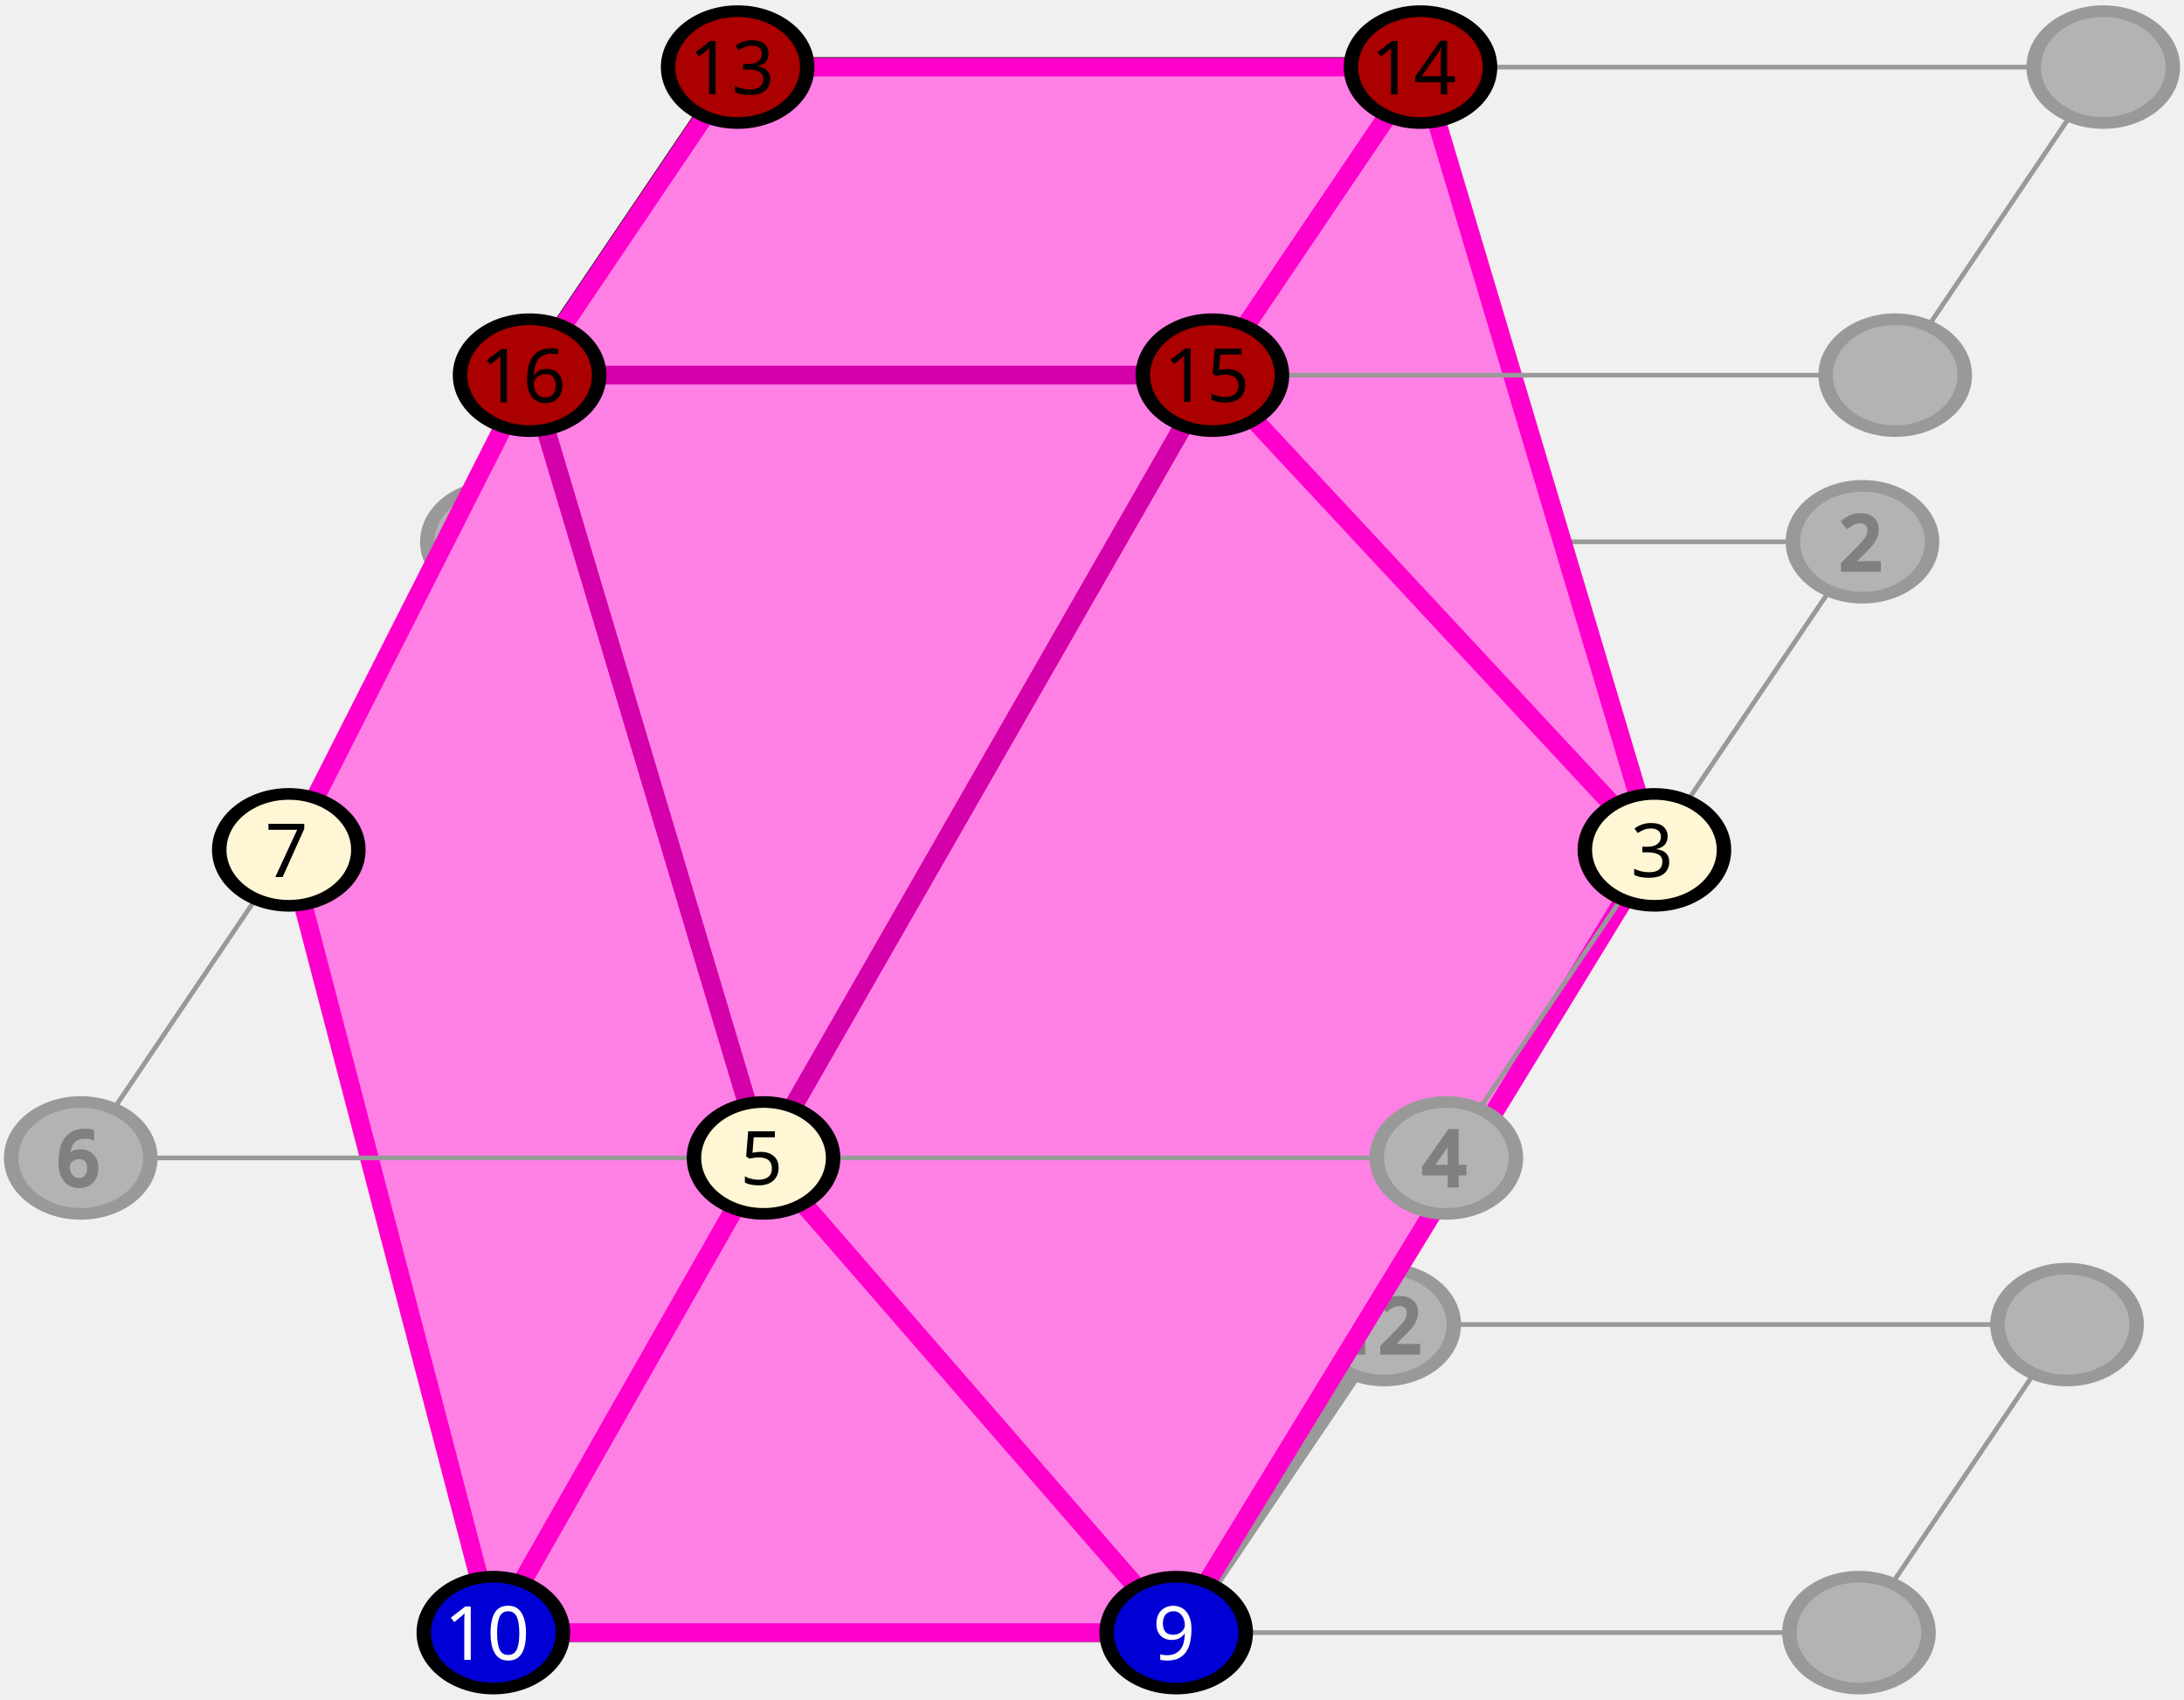
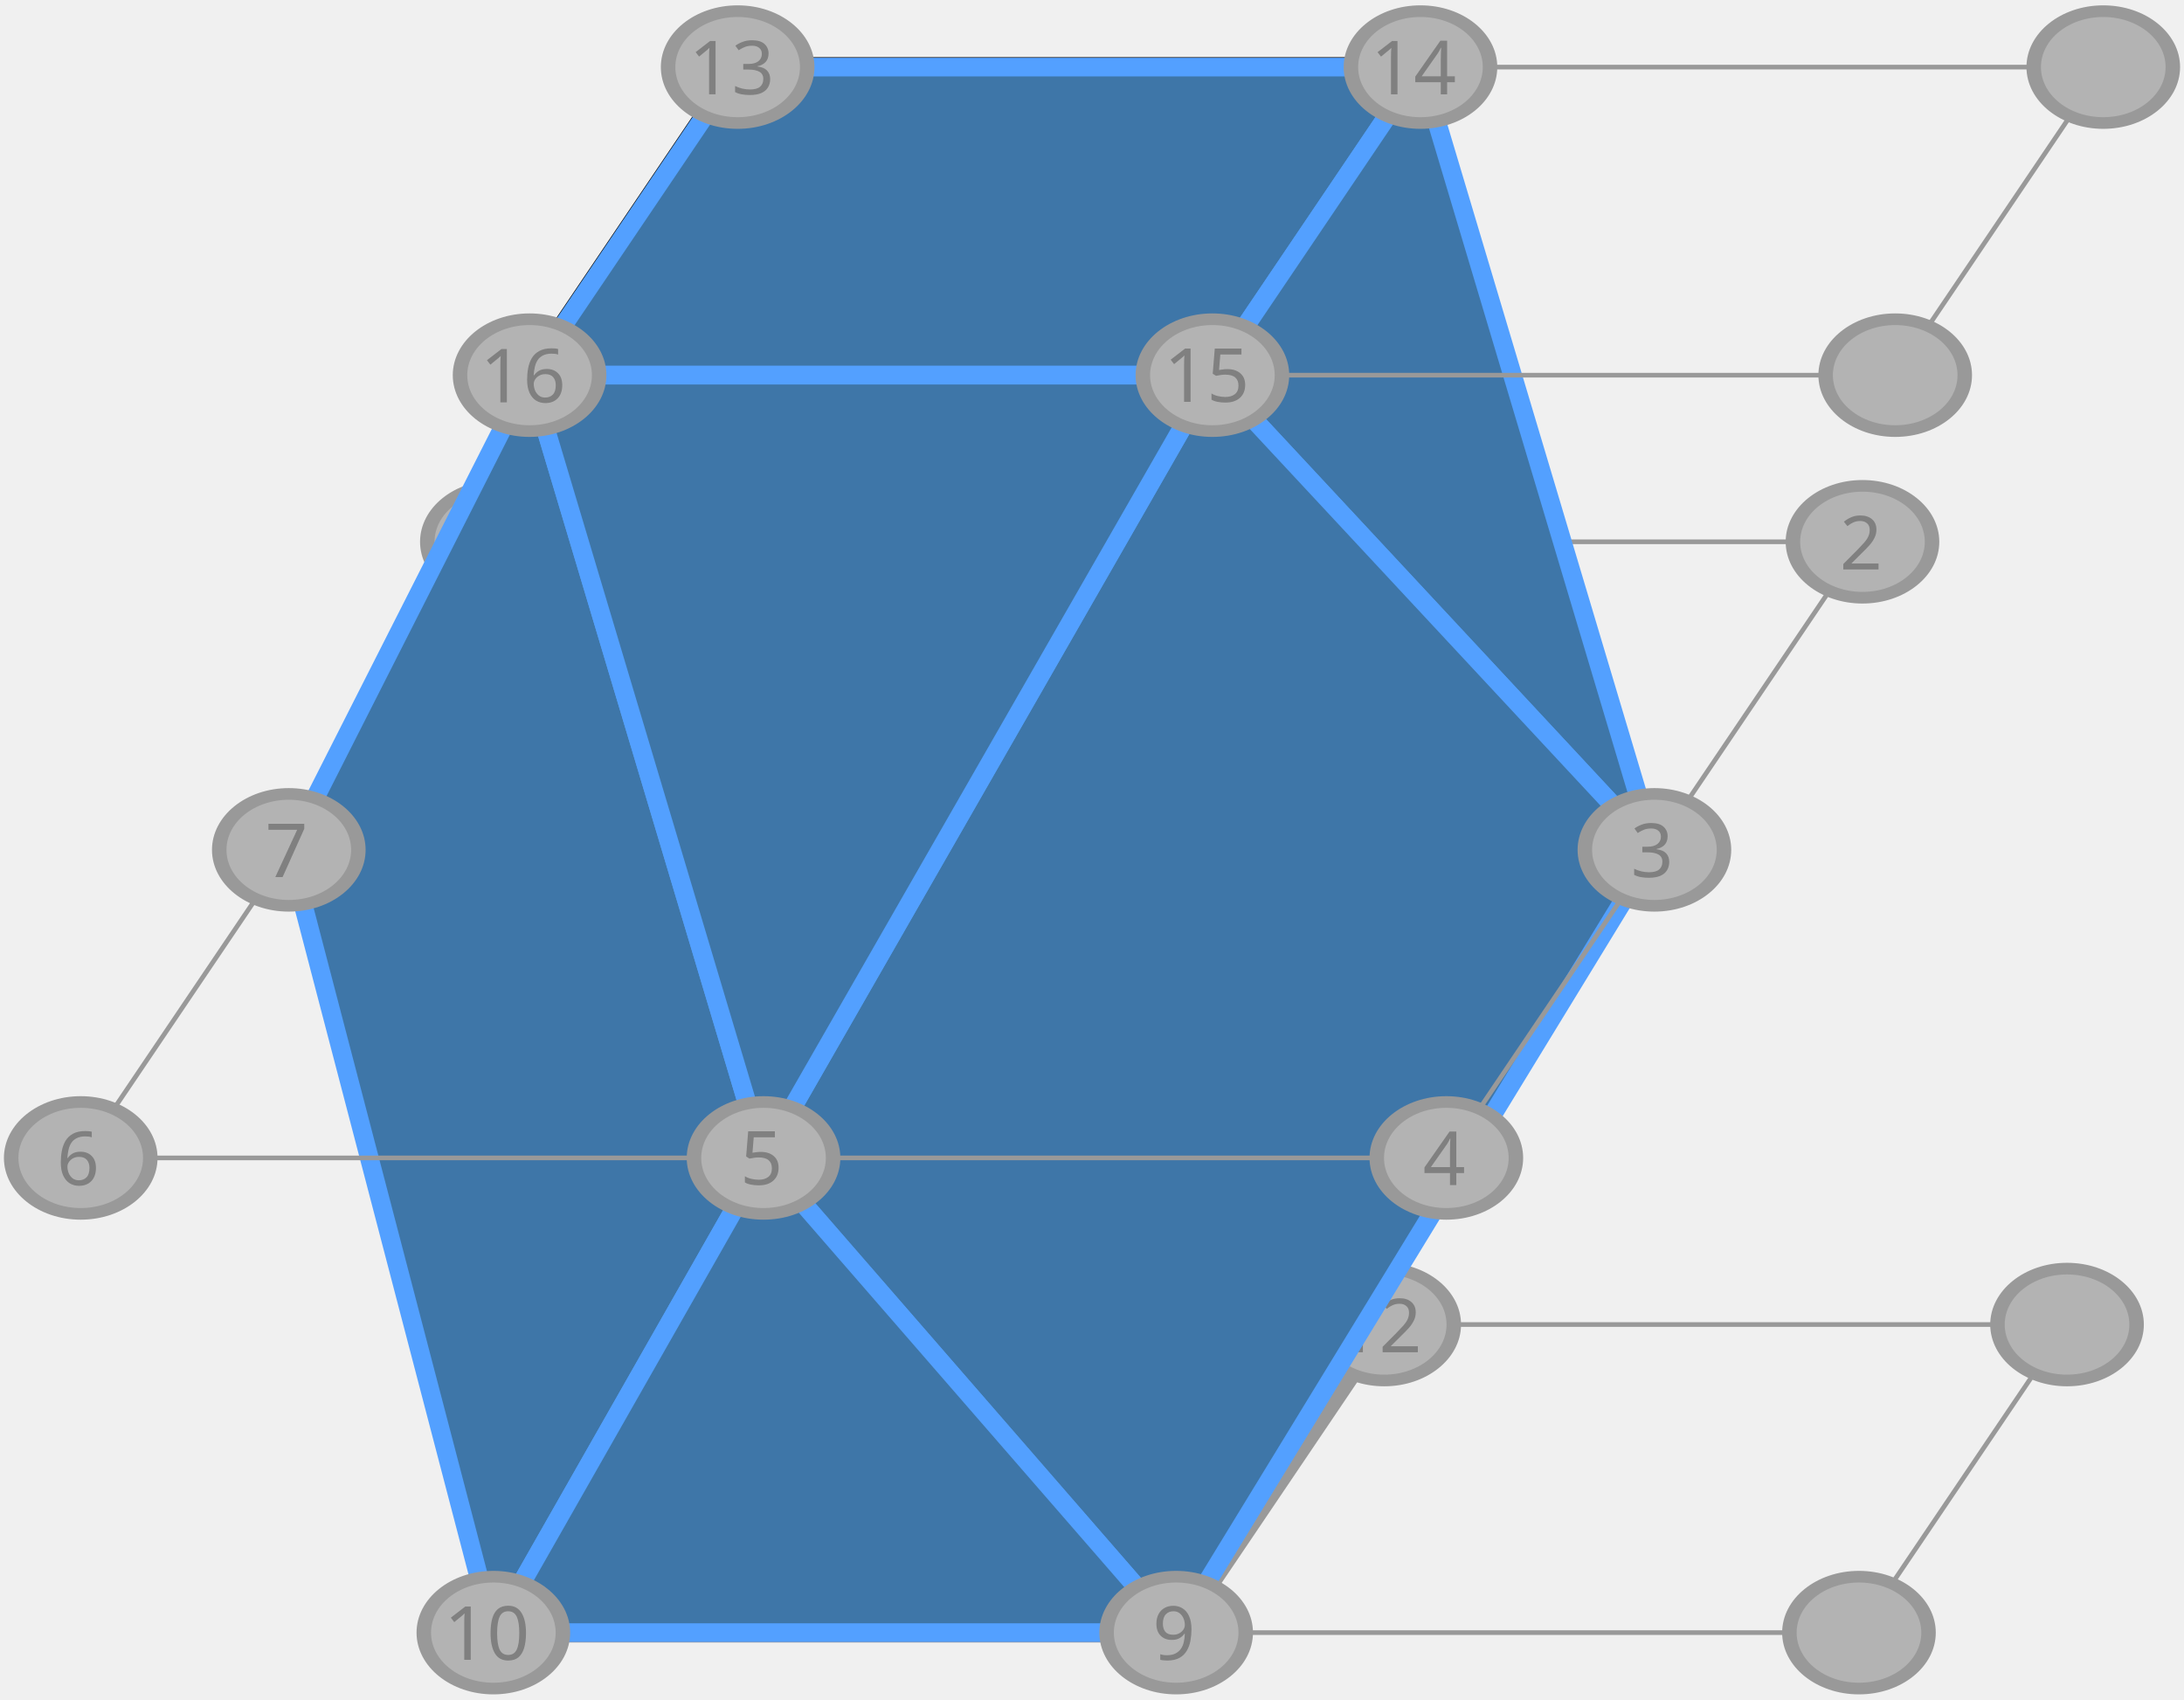
<svg xmlns="http://www.w3.org/2000/svg" width="467.987" height="364.22" id="svg2" version="1.1">
  <defs id="defs4" />
  <path style="fill:none;stroke:#000000;stroke-width:1;stroke-linecap:butt;stroke-linejoin:miter;stroke-miterlimit:4;stroke-opacity:1;stroke-dasharray:1, 2;stroke-dashoffset:10" d="m 154.183,149.103 -3.882,134.726" id="path6512" />
  <path style="fill:none;stroke:#000000;stroke-width:1;stroke-linecap:butt;stroke-linejoin:miter;stroke-miterlimit:4;stroke-opacity:1;stroke-dasharray:1, 2;stroke-dashoffset:10" d="M 300.495,146.587 296.612,283.829" id="path6522" />
  <path style="fill:none;stroke:#000000;stroke-width:1px;stroke-linecap:butt;stroke-linejoin:miter;stroke-opacity:1" d="M 304.377,14.377 300.495,146.587" id="path6520" />
  <path style="fill:none;stroke:#000000;stroke-width:1px;stroke-linecap:butt;stroke-linejoin:miter;stroke-opacity:1" d="M 158.065,14.377 154.183,149.103" id="path6510" />
  <path style="fill:none;stroke:#999999;stroke-width:1px;stroke-linecap:butt;stroke-linejoin:miter;stroke-opacity:1" d="m 296.612,283.829 146.312,0 0,0 -44.585,66.015 -146.312,0" id="path6458" />
  <path style="fill:none;stroke:#000000;stroke-width:1.058px;stroke-linecap:butt;stroke-linejoin:miter;stroke-opacity:1" d="m 17.298,249.029 c 0,0 0,0 0,0 z" id="path5407" />
  <path style="fill:none;stroke:#000000;stroke-width:4.232;stroke-linecap:butt;stroke-linejoin:miter;stroke-miterlimit:4;stroke-opacity:1;stroke-dasharray:none" d="m 158.065,14.376 146.312,0 -44.585,66.015 -146.312,0 z" id="path6351" />
-   <path style="fill:#ff80e5;stroke:#ff00cc;stroke-width:4;stroke-linecap:butt;stroke-linejoin:miter;stroke-opacity:1;stroke-miterlimit:4;stroke-dasharray:none" d="m 158.065,14.377 146.312,0 -44.585,66.015 -146.312,0 z" id="path6178" />
+   <path style="fill:#3e76a8;stroke:#53a0ff;stroke-width:4;stroke-linecap:butt;stroke-linejoin:miter;stroke-opacity:1;stroke-miterlimit:4;stroke-dasharray:none;fill-opacity:1" d="m 158.065,14.377 146.312,0 -44.585,66.015 -146.312,0 z" id="path6178" />
  <path style="fill:none;stroke:#999999;stroke-width:1px;stroke-linecap:butt;stroke-linejoin:miter;stroke-opacity:1" d="m 399.092,116.095 -292.623,0" id="path6192" />
  <path style="fill:none;stroke:#000000;stroke-width:4.232;stroke-linecap:butt;stroke-linejoin:miter;stroke-miterlimit:4;stroke-opacity:1;stroke-dasharray:none" d="M 252.78,116.095 208.195,182.11 163.61,248.125" id="path6355" />
  <path style="fill:none;stroke:#000000;stroke-width:4.232;stroke-linecap:butt;stroke-linejoin:miter;stroke-miterlimit:4;stroke-opacity:1;stroke-dasharray:none" d="m 61.884,182.11 146.312,0 146.312,0" id="path6357" />
  <text xml:space="preserve" style="font-size:16px;font-style:normal;font-weight:normal;line-height:125%;letter-spacing:0px;word-spacing:0px;fill:#ffffff;fill-opacity:1;stroke:none;font-family:Sans" x="139.977" y="289.661" id="text6576">
    <tspan id="tspan6578" x="139.977" y="289.661">11</tspan>
  </text>
  <path style="fill:#0000ff;fill-opacity:1;stroke:#000000;stroke-width:2;stroke-linejoin:round;stroke-miterlimit:4;stroke-opacity:1;stroke-dasharray:none;stroke-dashoffset:0" id="path6109-0-8" d="m 489.924,79.08 a 9.596,9.596 0 1 1 -19.193,0 9.596,9.596 0 1 1 19.193,0 z" transform="matrix(1.553255,0,0,1.248773,-595.7702,185.0756)" />
  <path style="fill:none;stroke:#999999;stroke-width:4.232;stroke-linecap:butt;stroke-linejoin:miter;stroke-miterlimit:4;stroke-opacity:1;stroke-dasharray:none" d="m 150.301,283.829 146.311,0 -44.585,66.015 -146.311,0 z" id="path6359" />
  <path style="fill:#ffffff;fill-opacity:1;stroke:#000000;stroke-width:4;stroke-linejoin:round;stroke-miterlimit:4;stroke-opacity:1;stroke-dasharray:none;stroke-dashoffset:0" id="path6361" d="m 103.641,189.527 a 3.019,2.516 0 1 1 -6.037,0 3.019,2.516 0 1 1 6.037,0 z" transform="matrix(1.119514,0,0,1,143.2617,25.59073)" />
  <path transform="matrix(1.119514,0,0,1,41.53523,-40.42413)" style="fill:#ffffff;fill-opacity:1;stroke:#000000;stroke-width:4;stroke-linejoin:round;stroke-miterlimit:4;stroke-opacity:1;stroke-dasharray:none;stroke-dashoffset:0" id="path6361-0" d="m 103.641,189.527 a 3.019,2.516 0 1 1 -6.037,0 3.019,2.516 0 1 1 6.037,0 z" />
  <path transform="matrix(1.119514,0,0,1,-3.049818,25.59073)" style="fill:#ffffff;fill-opacity:1;stroke:#000000;stroke-width:4;stroke-linejoin:round;stroke-miterlimit:4;stroke-opacity:1;stroke-dasharray:none;stroke-dashoffset:0" id="path6361-2" d="m 103.641,189.527 a 3.019,2.516 0 1 1 -6.037,0 3.019,2.516 0 1 1 6.037,0 z" />
  <path transform="matrix(1.119514,0,0,1,187.8467,-42.93968)" style="fill:#ffffff;fill-opacity:1;stroke:#000000;stroke-width:4;stroke-linejoin:round;stroke-miterlimit:4;stroke-opacity:1;stroke-dasharray:none;stroke-dashoffset:0" id="path6361-5" d="m 103.641,189.527 a 3.019,2.516 0 1 1 -6.037,0 3.019,2.516 0 1 1 6.037,0 z" />
  <path style="fill:#b3b3b3;fill-opacity:1;stroke:#999999;stroke-width:2;stroke-linejoin:round;stroke-miterlimit:4;stroke-opacity:1;stroke-dasharray:none;stroke-dashoffset:0" id="path6109" d="m 489.924,79.08 a 9.596,9.596 0 1 1 -19.193,0 9.596,9.596 0 1 1 19.193,0 z" transform="matrix(1.553255,0,0,1.248773,-639.6025,17.34199)" />
-   <path style="fill:#ff80e5;stroke:#ff00cc;stroke-width:4;stroke-linecap:butt;stroke-linejoin:miter;stroke-opacity:1;stroke-miterlimit:4;stroke-dasharray:none" d="M 304.377,14.377 354.507,182.11 259.792,80.391 z" id="path6188" />
+   <path style="fill:#3e76a8;stroke:#53a0ff;stroke-width:4;stroke-linecap:butt;stroke-linejoin:miter;stroke-opacity:1;stroke-miterlimit:4;stroke-dasharray:none;fill-opacity:1" d="M 304.377,14.377 354.507,182.11 259.792,80.391 z" id="path6188" />
  <path style="fill:none;stroke:#999999;stroke-width:1px;stroke-linecap:butt;stroke-linejoin:miter;stroke-opacity:1" d="m 304.377,14.377 146.312,0 -44.585,66.015 -146.312,0" id="path6456" />
  <path transform="matrix(1.553255,0,0,1.248773,-493.291,17.34199)" style="fill:#fff6d5;fill-opacity:1;stroke:#000000;stroke-width:2;stroke-linejoin:round;stroke-miterlimit:4;stroke-opacity:1;stroke-dasharray:none;stroke-dashoffset:0" id="path6109-9" d="m 489.924,79.08 a 9.596,9.596 0 1 1 -19.193,0 9.596,9.596 0 1 1 19.193,0 z" />
  <text xml:space="preserve" style="font-size:16px;font-style:normal;font-weight:normal;line-height:125%;letter-spacing:0px;word-spacing:0px;fill:#000000;fill-opacity:1;stroke:none;font-family:Sans" x="101.383" y="121.919" id="text6556">
    <tspan id="tspan6558" x="101.383" y="121.919">8</tspan>
  </text>
  <path style="fill:none;stroke:#000000;stroke-width:1px;stroke-linecap:butt;stroke-linejoin:miter;stroke-opacity:1" d="m 113.48,80.391 -3.882,134.726" id="path6500" />
  <path style="fill:none;stroke:#000000;stroke-width:1;stroke-linecap:butt;stroke-linejoin:miter;stroke-miterlimit:4;stroke-opacity:1;stroke-dasharray:1, 2;stroke-dashoffset:10" d="m 109.598,215.118 -3.882,134.726" id="path6508" />
-   <path style="fill:#ff80e5;stroke:#ff00cc;stroke-width:4;stroke-linecap:butt;stroke-linejoin:miter;stroke-opacity:1;stroke-miterlimit:4;stroke-dasharray:none" d="M 113.48,80.391 61.884,182.11 105.716,349.844 163.61,248.125 z" id="path6182" />
+   <path style="fill:#3e76a8;stroke:#53a0ff;stroke-width:4;stroke-linecap:butt;stroke-linejoin:miter;stroke-opacity:1;stroke-miterlimit:4;stroke-dasharray:none;fill-opacity:1" d="M 113.48,80.391 61.884,182.11 105.716,349.844 163.61,248.125 z" id="path6182" />
  <path transform="matrix(1.553255,0,0,1.248773,-537.8761,83.35683)" style="fill:#fff6d5;fill-opacity:1;stroke:#000000;stroke-width:2;stroke-linejoin:round;stroke-miterlimit:4;stroke-opacity:1;stroke-dasharray:none;stroke-dashoffset:0" id="path6109-9-7" d="m 489.924,79.08 a 9.596,9.596 0 1 1 -19.193,0 9.596,9.596 0 1 1 19.193,0 z" />
  <text xml:space="preserve" style="font-size:16px;font-style:normal;font-weight:normal;line-height:125%;letter-spacing:0px;word-spacing:0px;fill:#000000;fill-opacity:1;stroke:none;font-family:Sans" x="247.55" y="121.927" id="text6528">
    <tspan id="tspan6530" x="247.55" y="121.927">1</tspan>
  </text>
  <text xml:space="preserve" style="font-size:16px;font-style:normal;font-weight:normal;line-height:125%;letter-spacing:0px;word-spacing:0px;fill:#000000;fill-opacity:1;stroke:none;font-family:Sans" x="203.109" y="187.934" id="text6524">
    <tspan id="tspan6526" x="203.109" y="187.934">0</tspan>
  </text>
  <path style="fill:none;stroke:#000000;stroke-width:1px;stroke-linecap:butt;stroke-linejoin:miter;stroke-opacity:1" d="M 259.792,80.391 255.91,215.118" id="path6514" />
  <path style="fill:none;stroke:#000000;stroke-width:1;stroke-linecap:butt;stroke-linejoin:miter;stroke-miterlimit:4;stroke-opacity:1;stroke-dasharray:1, 2;stroke-dashoffset:10" d="m 255.91,215.118 -3.882,134.726" id="path6516" />
  <path transform="matrix(1.553255,0,0,1.248773,-449.4587,185.0756)" style="fill:#b3b3b3;fill-opacity:1;stroke:#999999;stroke-width:2;stroke-linejoin:round;stroke-miterlimit:4;stroke-opacity:1;stroke-dasharray:none;stroke-dashoffset:0" id="path6109-9-8-5" d="m 489.924,79.08 a 9.596,9.596 0 1 1 -19.193,0 9.596,9.596 0 1 1 19.193,0 z" />
-   <text xml:space="preserve" style="font-size:16px;font-style:normal;font-weight:normal;line-height:125%;letter-spacing:0px;word-spacing:0px;fill:#808080;fill-opacity:1;stroke:#808080;font-family:Sans" x="286.351" y="289.766" id="text6588">
+   <text xml:space="preserve" style="font-size:16px;font-style:normal;font-weight:normal;line-height:125%;letter-spacing:0px;word-spacing:0px;fill:#808080;fill-opacity:1;stroke:none;font-family:Sans" x="286.351" y="289.766" id="text6588">
    <tspan id="tspan6590" x="286.351" y="289.766">12</tspan>
  </text>
-   <path style="fill:#ff80e5;stroke:#ff00cc;stroke-width:4;stroke-linecap:butt;stroke-linejoin:miter;stroke-opacity:1;stroke-miterlimit:4;stroke-dasharray:none" d="M 259.792,80.391 354.507,182.11 252.027,349.844 163.61,248.125 259.792,80.391" id="path6186" />
+   <path style="fill:#3e76a8;stroke:#53a0ff;stroke-width:4;stroke-linecap:butt;stroke-linejoin:miter;stroke-opacity:1;stroke-miterlimit:4;stroke-dasharray:none;fill-opacity:1" d="M 259.792,80.391 354.507,182.11 252.027,349.844 163.61,248.125 259.792,80.391" id="path6186" />
  <path style="fill:none;stroke:#999999;stroke-width:1px;stroke-linecap:butt;stroke-linejoin:miter;stroke-opacity:1" d="m 399.092,116.095 -44.585,66.015 -44.585,66.015" id="path6194" />
-   <path transform="matrix(1.553255,0,0,1.248773,-391.5646,83.35683)" style="fill:#fff6d5;fill-opacity:1;stroke:#000000;stroke-width:2;stroke-linejoin:round;stroke-miterlimit:4;stroke-opacity:1;stroke-dasharray:none;stroke-dashoffset:0" id="path6109-6-1" d="m 489.924,79.08 a 9.596,9.596 0 1 1 -19.193,0 9.596,9.596 0 1 1 19.193,0 z" />
-   <path style="fill:#ff80e5;stroke:#ff00cc;stroke-width:4;stroke-linecap:butt;stroke-linejoin:miter;stroke-opacity:1;stroke-miterlimit:4;stroke-dasharray:none" d="m 163.61,248.125 88.417,101.719 -146.312,0 57.894,-101.719" id="path6184" />
-   <path style="fill:#aa0000;fill-opacity:1;stroke:#000000;stroke-width:2;stroke-linejoin:round;stroke-miterlimit:4;stroke-opacity:1;stroke-dasharray:none;stroke-dashoffset:0" id="path6109-0" d="m 489.924,79.08 a 9.596,9.596 0 1 1 -19.193,0 9.596,9.596 0 1 1 19.193,0 z" transform="matrix(1.553255,0,0,1.248773,-588.0056,-84.37674)" />
-   <path transform="matrix(1.553255,0,0,1.248773,-441.6941,-84.37674)" style="fill:#aa0000;fill-opacity:1;stroke:#000000;stroke-width:2;stroke-linejoin:round;stroke-miterlimit:4;stroke-opacity:1;stroke-dasharray:none;stroke-dashoffset:0" id="path6109-9-8" d="m 489.924,79.08 a 9.596,9.596 0 1 1 -19.193,0 9.596,9.596 0 1 1 19.193,0 z" />
+   <path transform="matrix(1.553255,0,0,1.248773,-391.5646,83.35683)" style="fill:#b3b3b3;fill-opacity:1;stroke:#999999;stroke-width:2;stroke-linejoin:round;stroke-miterlimit:4;stroke-opacity:1;stroke-dasharray:none;stroke-dashoffset:0" id="path6109-6-1" d="m 489.924,79.08 a 9.596,9.596 0 1 1 -19.193,0 9.596,9.596 0 1 1 19.193,0 z" />
+   <path style="fill:#3e76a8;stroke:#53a0ff;stroke-width:4;stroke-linecap:butt;stroke-linejoin:miter;stroke-opacity:1;stroke-miterlimit:4;stroke-dasharray:none;fill-opacity:1" d="m 163.61,248.125 88.417,101.719 -146.312,0 57.894,-101.719" id="path6184" />
+   <path style="fill:#b3b3b3;fill-opacity:1;stroke:#999999;stroke-width:2;stroke-linejoin:round;stroke-miterlimit:4;stroke-opacity:1;stroke-dasharray:none;stroke-dashoffset:0" id="path6109-0" d="m 489.924,79.08 a 9.596,9.596 0 1 1 -19.193,0 9.596,9.596 0 1 1 19.193,0 z" transform="matrix(1.553255,0,0,1.248773,-588.0056,-84.37674)" />
+   <path transform="matrix(1.553255,0,0,1.248773,-441.6941,-84.37674)" style="fill:#b3b3b3;fill-opacity:1;stroke:#999999;stroke-width:2;stroke-linejoin:round;stroke-miterlimit:4;stroke-opacity:1;stroke-dasharray:none;stroke-dashoffset:0" id="path6109-9-8" d="m 489.924,79.08 a 9.596,9.596 0 1 1 -19.193,0 9.596,9.596 0 1 1 19.193,0 z" />
  <path transform="matrix(1.553255,0,0,1.248773,-295.3826,-84.37674)" style="fill:#b3b3b3;fill-opacity:1;stroke:#999999;stroke-width:2;stroke-linejoin:round;stroke-miterlimit:4;stroke-opacity:1;stroke-dasharray:none;stroke-dashoffset:0" id="path6109-6-5" d="m 489.924,79.08 a 9.596,9.596 0 1 1 -19.193,0 9.596,9.596 0 1 1 19.193,0 z" />
  <path transform="matrix(1.553255,0,0,1.248773,-339.9676,-18.36189)" style="fill:#b3b3b3;fill-opacity:1;stroke:#999999;stroke-width:2;stroke-linejoin:round;stroke-miterlimit:4;stroke-opacity:1;stroke-dasharray:none;stroke-dashoffset:0" id="path6109-6-1-2" d="m 489.924,79.08 a 9.596,9.596 0 1 1 -19.193,0 9.596,9.596 0 1 1 19.193,0 z" />
  <path transform="matrix(1.553255,0,0,1.248773,-303.1472,185.0756)" style="fill:#b3b3b3;fill-opacity:1;stroke:#999999;stroke-width:2;stroke-linejoin:round;stroke-miterlimit:4;stroke-opacity:1;stroke-dasharray:none;stroke-dashoffset:0" id="path6109-6-5-6" d="m 489.924,79.08 a 9.596,9.596 0 1 1 -19.193,0 9.596,9.596 0 1 1 19.193,0 z" />
-   <path style="fill:#0000d4;fill-opacity:1;stroke:#000000;stroke-width:2;stroke-linejoin:round;stroke-miterlimit:4;stroke-opacity:1;stroke-dasharray:none;stroke-dashoffset:0" id="path6109-2-9-8" d="m 489.924,79.08 a 9.596,9.596 0 1 1 -19.193,0 9.596,9.596 0 1 1 19.193,0 z" transform="matrix(1.553255,0,0,1.248773,-640.3553,251.0905)" />
-   <path transform="matrix(1.553255,0,0,1.248773,-494.0437,251.0905)" style="fill:#0000d4;fill-opacity:1;stroke:#000000;stroke-width:2;stroke-linejoin:round;stroke-miterlimit:4;stroke-opacity:1;stroke-dasharray:none;stroke-dashoffset:0" id="path6109-9-7-8-6" d="m 489.924,79.08 a 9.596,9.596 0 1 1 -19.193,0 9.596,9.596 0 1 1 19.193,0 z" />
+   <path style="fill:#b3b3b3;fill-opacity:1;stroke:#999999;stroke-width:2;stroke-linejoin:round;stroke-miterlimit:4;stroke-opacity:1;stroke-dasharray:none;stroke-dashoffset:0" id="path6109-2-9-8" d="m 489.924,79.08 a 9.596,9.596 0 1 1 -19.193,0 9.596,9.596 0 1 1 19.193,0 z" transform="matrix(1.553255,0,0,1.248773,-640.3553,251.0905)" />
+   <path transform="matrix(1.553255,0,0,1.248773,-494.0437,251.0905)" style="fill:#b3b3b3;fill-opacity:1;stroke:#999999;stroke-width:2;stroke-linejoin:round;stroke-miterlimit:4;stroke-opacity:1;stroke-dasharray:none;stroke-dashoffset:0" id="path6109-9-7-8-6" d="m 489.924,79.08 a 9.596,9.596 0 1 1 -19.193,0 9.596,9.596 0 1 1 19.193,0 z" />
  <path transform="matrix(1.553255,0,0,1.248773,-347.7322,251.0905)" style="fill:#b3b3b3;fill-opacity:1;stroke:#999999;stroke-width:2;stroke-linejoin:round;stroke-miterlimit:4;stroke-opacity:1;stroke-dasharray:none;stroke-dashoffset:0" id="path6109-6-1-2-6" d="m 489.924,79.08 a 9.596,9.596 0 1 1 -19.193,0 9.596,9.596 0 1 1 19.193,0 z" />
-   <text xml:space="preserve" style="font-size:16px;font-style:normal;font-weight:normal;line-height:125%;letter-spacing:0px;word-spacing:0px;fill:#000000;fill-opacity:1;stroke:none;font-family:Sans" x="349.448" y="187.934" id="text6536">
+   <text xml:space="preserve" style="font-size:16px;font-style:normal;font-weight:normal;line-height:125%;letter-spacing:0px;word-spacing:0px;fill:#808080;fill-opacity:1;stroke:none;font-family:Sans" x="349.448" y="187.934" id="text6536">
    <tspan id="tspan6538" x="349.448" y="187.934">3</tspan>
  </text>
-   <path style="fill:#ff80e5;stroke:#d400aa;stroke-width:4;stroke-linecap:butt;stroke-linejoin:miter;stroke-opacity:1;stroke-miterlimit:4;stroke-dasharray:none" d="m 113.48,80.391 50.13,167.734 96.182,-167.734 -146.312,0" id="path5406" />
-   <path transform="matrix(1.553255,0,0,1.248773,-486.2792,-18.36189)" style="fill:#aa0000;fill-opacity:1;stroke:#000000;stroke-width:2;stroke-linejoin:round;stroke-miterlimit:4;stroke-opacity:1;stroke-dasharray:none;stroke-dashoffset:0" id="path6109-9-7-8" d="m 489.924,79.08 a 9.596,9.596 0 1 1 -19.193,0 9.596,9.596 0 1 1 19.193,0 z" />
-   <path style="fill:#aa0000;fill-opacity:1;stroke:#000000;stroke-width:2;stroke-linejoin:round;stroke-miterlimit:4;stroke-opacity:1;stroke-dasharray:none;stroke-dashoffset:0" id="path6109-2-9" d="m 489.924,79.08 a 9.596,9.596 0 1 1 -19.193,0 9.596,9.596 0 1 1 19.193,0 z" transform="matrix(1.553255,0,0,1.248773,-632.5907,-18.36189)" />
+   <path style="fill:#3e76a8;stroke:#53a0ff;stroke-width:4;stroke-linecap:butt;stroke-linejoin:miter;stroke-opacity:1;stroke-miterlimit:4;stroke-dasharray:none;fill-opacity:1" d="m 113.48,80.391 50.13,167.734 96.182,-167.734 -146.312,0" id="path5406" />
+   <path transform="matrix(1.553255,0,0,1.248773,-486.2792,-18.36189)" style="fill:#b3b3b3;fill-opacity:1;stroke:#999999;stroke-width:2;stroke-linejoin:round;stroke-miterlimit:4;stroke-opacity:1;stroke-dasharray:none;stroke-dashoffset:0" id="path6109-9-7-8" d="m 489.924,79.08 a 9.596,9.596 0 1 1 -19.193,0 9.596,9.596 0 1 1 19.193,0 z" />
+   <path style="fill:#b3b3b3;fill-opacity:1;stroke:#999999;stroke-width:2;stroke-linejoin:round;stroke-miterlimit:4;stroke-opacity:1;stroke-dasharray:none;stroke-dashoffset:0" id="path6109-2-9" d="m 489.924,79.08 a 9.596,9.596 0 1 1 -19.193,0 9.596,9.596 0 1 1 19.193,0 z" transform="matrix(1.553255,0,0,1.248773,-632.5907,-18.36189)" />
  <path style="fill:none;stroke:#999999;stroke-width:1px;stroke-linecap:butt;stroke-linejoin:miter;stroke-opacity:1" d="m 309.921,248.125 -146.312,0 -146.312,0 44.585,-66.015" id="path6196" />
  <path transform="matrix(1.553255,0,0,1.248773,-436.1496,149.3717)" style="fill:#b3b3b3;fill-opacity:1;stroke:#999999;stroke-width:2;stroke-linejoin:round;stroke-miterlimit:4;stroke-opacity:1;stroke-dasharray:none;stroke-dashoffset:0" id="path6109-6-4" d="m 489.924,79.08 a 9.596,9.596 0 1 1 -19.193,0 9.596,9.596 0 1 1 19.193,0 z" />
-   <text xml:space="preserve" style="font-size:16px;font-style:normal;font-weight:normal;line-height:125%;letter-spacing:0px;word-spacing:0px;fill:#808080;fill-opacity:1;stroke:#808080;font-family:Sans" x="304.89" y="253.957" id="text6540">
+   <text xml:space="preserve" style="font-size:16px;font-style:normal;font-weight:normal;line-height:125%;letter-spacing:0px;word-spacing:0px;fill:#808080;fill-opacity:1;stroke:none;font-family:Sans" x="304.89" y="253.957" id="text6540">
    <tspan id="tspan6542" x="304.89" y="253.957">4</tspan>
  </text>
-   <path transform="matrix(1.553255,0,0,1.248773,-582.4611,149.3717)" style="fill:#fff6d5;fill-opacity:1;stroke:#000000;stroke-width:2;stroke-linejoin:round;stroke-miterlimit:4;stroke-opacity:1;stroke-dasharray:none;stroke-dashoffset:0" id="path6109-9-4" d="m 489.924,79.08 a 9.596,9.596 0 1 1 -19.193,0 9.596,9.596 0 1 1 19.193,0 z" />
-   <text xml:space="preserve" style="font-size:16px;font-style:normal;font-weight:normal;line-height:125%;letter-spacing:0px;word-spacing:0px;fill:#000000;fill-opacity:1;stroke:none;font-family:Sans" x="158.602" y="253.844" id="text6544">
+   <path transform="matrix(1.553255,0,0,1.248773,-582.4611,149.3717)" style="fill:#b3b3b3;fill-opacity:1;stroke:#999999;stroke-width:2;stroke-linejoin:round;stroke-miterlimit:4;stroke-opacity:1;stroke-dasharray:none;stroke-dashoffset:0" id="path6109-9-4" d="m 489.924,79.08 a 9.596,9.596 0 1 1 -19.193,0 9.596,9.596 0 1 1 19.193,0 z" />
+   <text xml:space="preserve" style="font-size:16px;font-style:normal;font-weight:normal;line-height:125%;letter-spacing:0px;word-spacing:0px;fill:#808080;fill-opacity:1;stroke:none;font-family:Sans" x="158.602" y="253.844" id="text6544">
    <tspan id="tspan6546" x="158.602" y="253.844">5</tspan>
  </text>
-   <text xml:space="preserve" style="font-size:16px;font-style:normal;font-weight:normal;line-height:125%;letter-spacing:0px;word-spacing:0px;fill:#000000;fill-opacity:1;stroke:none;font-family:Sans" x="147.644" y="20.201" id="text6560">
+   <text xml:space="preserve" style="font-size:16px;font-style:normal;font-weight:normal;line-height:125%;letter-spacing:0px;word-spacing:0px;fill:#808080;fill-opacity:1;stroke:none;font-family:Sans" x="147.644" y="20.201" id="text6560">
    <tspan id="tspan6562" x="147.644" y="20.201">13</tspan>
  </text>
-   <text xml:space="preserve" style="font-size:16px;font-style:normal;font-weight:normal;line-height:125%;letter-spacing:0px;word-spacing:0px;fill:#000000;fill-opacity:1;stroke:none;font-family:Sans" x="293.764" y="20.209" id="text6564">
+   <text xml:space="preserve" style="font-size:16px;font-style:normal;font-weight:normal;line-height:125%;letter-spacing:0px;word-spacing:0px;fill:#808080;fill-opacity:1;stroke:none;font-family:Sans" x="293.764" y="20.209" id="text6564">
    <tspan id="tspan6566" x="293.764" y="20.209">14</tspan>
  </text>
-   <text xml:space="preserve" style="font-size:16px;font-style:normal;font-weight:normal;line-height:125%;letter-spacing:0px;word-spacing:0px;fill:#000000;fill-opacity:1;stroke:none;font-family:Sans" x="249.429" y="86.11" id="text6568">
+   <text xml:space="preserve" style="font-size:16px;font-style:normal;font-weight:normal;line-height:125%;letter-spacing:0px;word-spacing:0px;fill:#808080;fill-opacity:1;stroke:none;font-family:Sans" x="249.429" y="86.11" id="text6568">
    <tspan id="tspan6570" x="249.429" y="86.11">15</tspan>
  </text>
-   <text xml:space="preserve" style="font-size:16px;font-style:normal;font-weight:normal;line-height:125%;letter-spacing:0px;word-spacing:0px;fill:#000000;fill-opacity:1;stroke:none;font-family:Sans" x="102.922" y="86.216" id="text6572">
+   <text xml:space="preserve" style="font-size:16px;font-style:normal;font-weight:normal;line-height:125%;letter-spacing:0px;word-spacing:0px;fill:#808080;fill-opacity:1;stroke:none;font-family:Sans" x="102.922" y="86.216" id="text6572">
    <tspan id="tspan6574" x="102.922" y="86.216">16</tspan>
  </text>
-   <text xml:space="preserve" style="font-size:16px;font-style:normal;font-weight:normal;line-height:125%;letter-spacing:0px;word-spacing:0px;fill:#ffffff;fill-opacity:1;stroke:none;font-family:Sans" x="246.996" y="355.668" id="text6580">
+   <text xml:space="preserve" style="font-size:16px;font-style:normal;font-weight:normal;line-height:125%;letter-spacing:0px;word-spacing:0px;fill:#808080;fill-opacity:1;stroke:none;font-family:Sans" x="246.996" y="355.668" id="text6580">
    <tspan id="tspan6582" x="246.996" y="355.668">9</tspan>
  </text>
-   <text xml:space="preserve" style="font-size:16px;font-style:normal;font-weight:normal;line-height:125%;letter-spacing:0px;word-spacing:0px;fill:#ffffff;fill-opacity:1;stroke:none;font-family:Sans" x="95.185" y="355.668" id="text6584">
+   <text xml:space="preserve" style="font-size:16px;font-style:normal;font-weight:normal;line-height:125%;letter-spacing:0px;word-spacing:0px;fill:#808080;fill-opacity:1;stroke:none;font-family:Sans" x="95.185" y="355.668" id="text6584">
    <tspan id="tspan6586" x="95.185" y="355.668">10</tspan>
  </text>
  <path transform="matrix(1.553255,0,0,1.248773,-346.9795,17.34199)" style="fill:#b3b3b3;fill-opacity:1;stroke:#999999;stroke-width:2;stroke-linejoin:round;stroke-miterlimit:4;stroke-opacity:1;stroke-dasharray:none;stroke-dashoffset:0" id="path6109-6" d="m 489.924,79.08 a 9.596,9.596 0 1 1 -19.193,0 9.596,9.596 0 1 1 19.193,0 z" />
-   <text xml:space="preserve" style="font-size:16px;font-style:normal;font-weight:normal;line-height:125%;letter-spacing:0px;word-spacing:0px;fill:#808080;fill-opacity:1;stroke:#808080;font-family:Sans" x="394.217" y="122.033" id="text6532">
+   <text xml:space="preserve" style="font-size:16px;font-style:normal;font-weight:normal;line-height:125%;letter-spacing:0px;word-spacing:0px;fill:#808080;fill-opacity:1;stroke:none;font-family:Sans" x="394.217" y="122.033" id="text6532">
    <tspan id="tspan6534" x="394.217" y="122.033">2</tspan>
  </text>
  <path style="fill:#b3b3b3;fill-opacity:1;stroke:#999999;stroke-width:2;stroke-linejoin:round;stroke-miterlimit:4;stroke-opacity:1;stroke-dasharray:none;stroke-dashoffset:0" id="path6109-4" d="m 489.924,79.08 a 9.596,9.596 0 1 1 -19.193,0 9.596,9.596 0 1 1 19.193,0 z" transform="matrix(1.553255,0,0,1.248773,-728.7727,149.3717)" />
-   <text xml:space="preserve" style="font-size:16px;font-style:normal;font-weight:normal;line-height:125%;letter-spacing:0px;word-spacing:0px;fill:#808080;fill-opacity:1;stroke:#808080;font-family:Sans" x="12.154" y="253.949" id="text6548">
+   <text xml:space="preserve" style="font-size:16px;font-style:normal;font-weight:normal;line-height:125%;letter-spacing:0px;word-spacing:0px;fill:#808080;fill-opacity:1;stroke:none;font-family:Sans" x="12.154" y="253.949" id="text6548">
    <tspan id="tspan6550" x="12.154" y="253.949">6</tspan>
  </text>
-   <path style="fill:#fff6d5;fill-opacity:1;stroke:#000000;stroke-width:2;stroke-linejoin:round;stroke-miterlimit:4;stroke-opacity:1;stroke-dasharray:none;stroke-dashoffset:0" id="path6109-2" d="m 489.924,79.08 a 9.596,9.596 0 1 1 -19.193,0 9.596,9.596 0 1 1 19.193,0 z" transform="matrix(1.553255,0,0,1.248773,-684.1876,83.35683)" />
-   <text xml:space="preserve" style="font-size:16px;font-style:normal;font-weight:normal;line-height:125%;letter-spacing:0px;word-spacing:0px;fill:#000000;fill-opacity:1;stroke:none;font-family:Sans" x="56.821" y="187.942" id="text6552">
+   <path style="fill:#b3b3b3;fill-opacity:1;stroke:#999999;stroke-width:2;stroke-linejoin:round;stroke-miterlimit:4;stroke-opacity:1;stroke-dasharray:none;stroke-dashoffset:0" id="path6109-2" d="m 489.924,79.08 a 9.596,9.596 0 1 1 -19.193,0 9.596,9.596 0 1 1 19.193,0 z" transform="matrix(1.553255,0,0,1.248773,-684.1876,83.35683)" />
+   <text xml:space="preserve" style="font-size:16px;font-style:normal;font-weight:normal;line-height:125%;letter-spacing:0px;word-spacing:0px;fill:#808080;fill-opacity:1;stroke:none;font-family:Sans" x="56.821" y="187.942" id="text6552">
    <tspan id="tspan6554" x="56.821" y="187.942">7</tspan>
  </text>
</svg>
